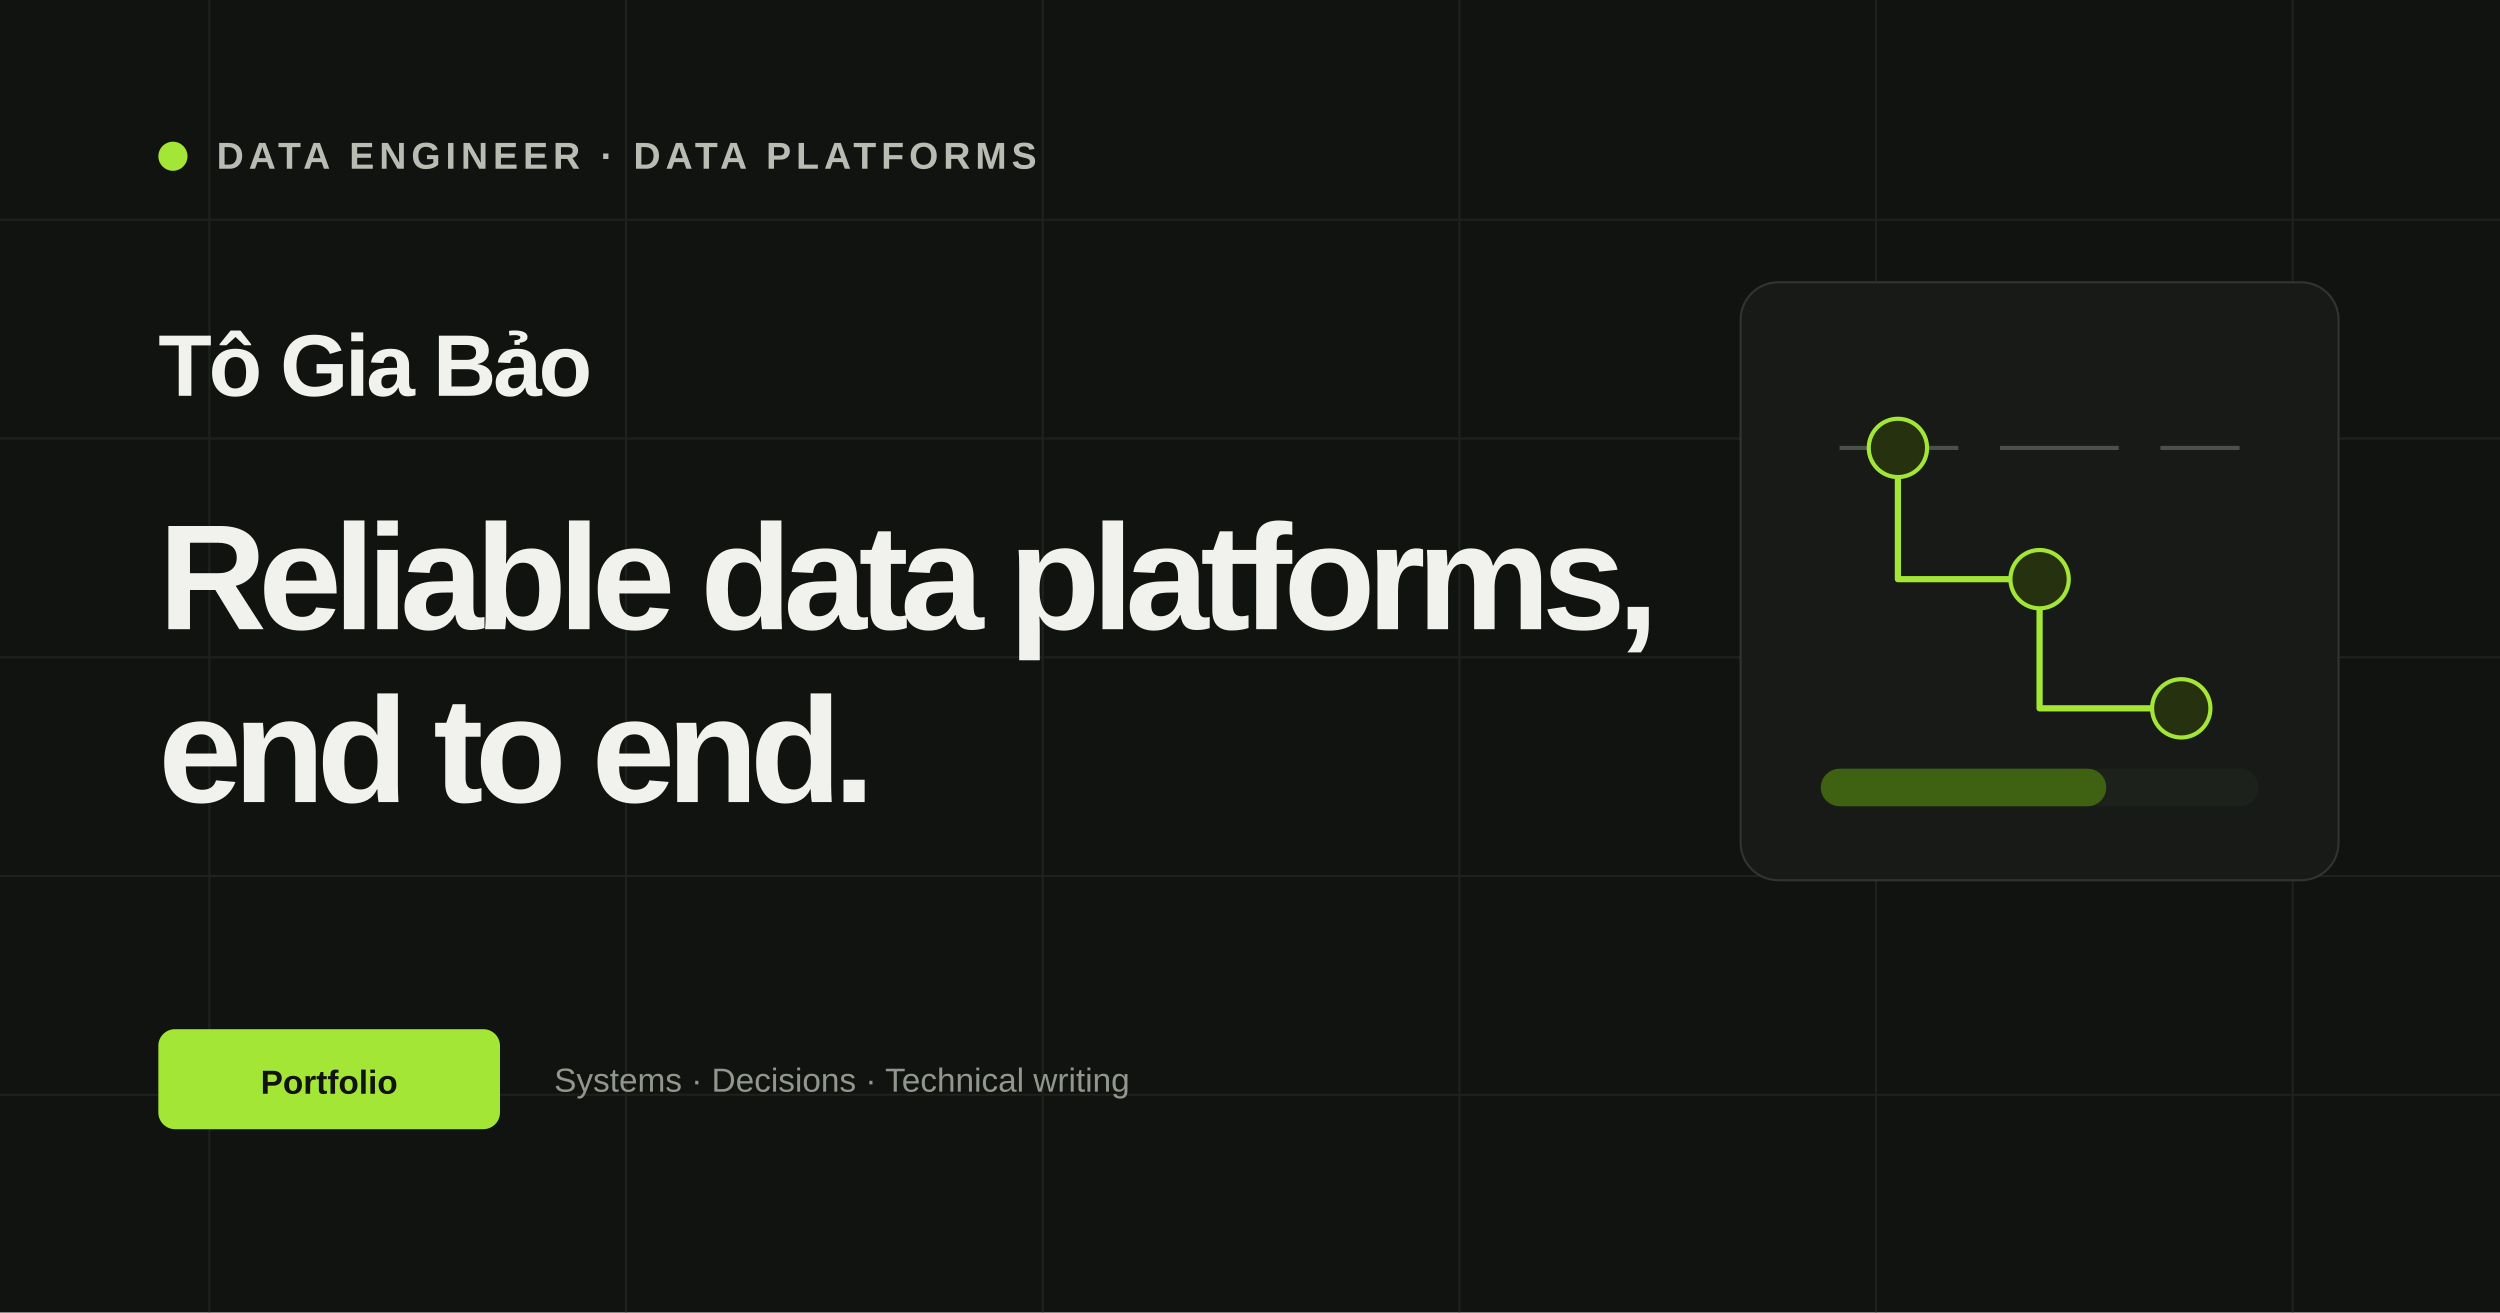
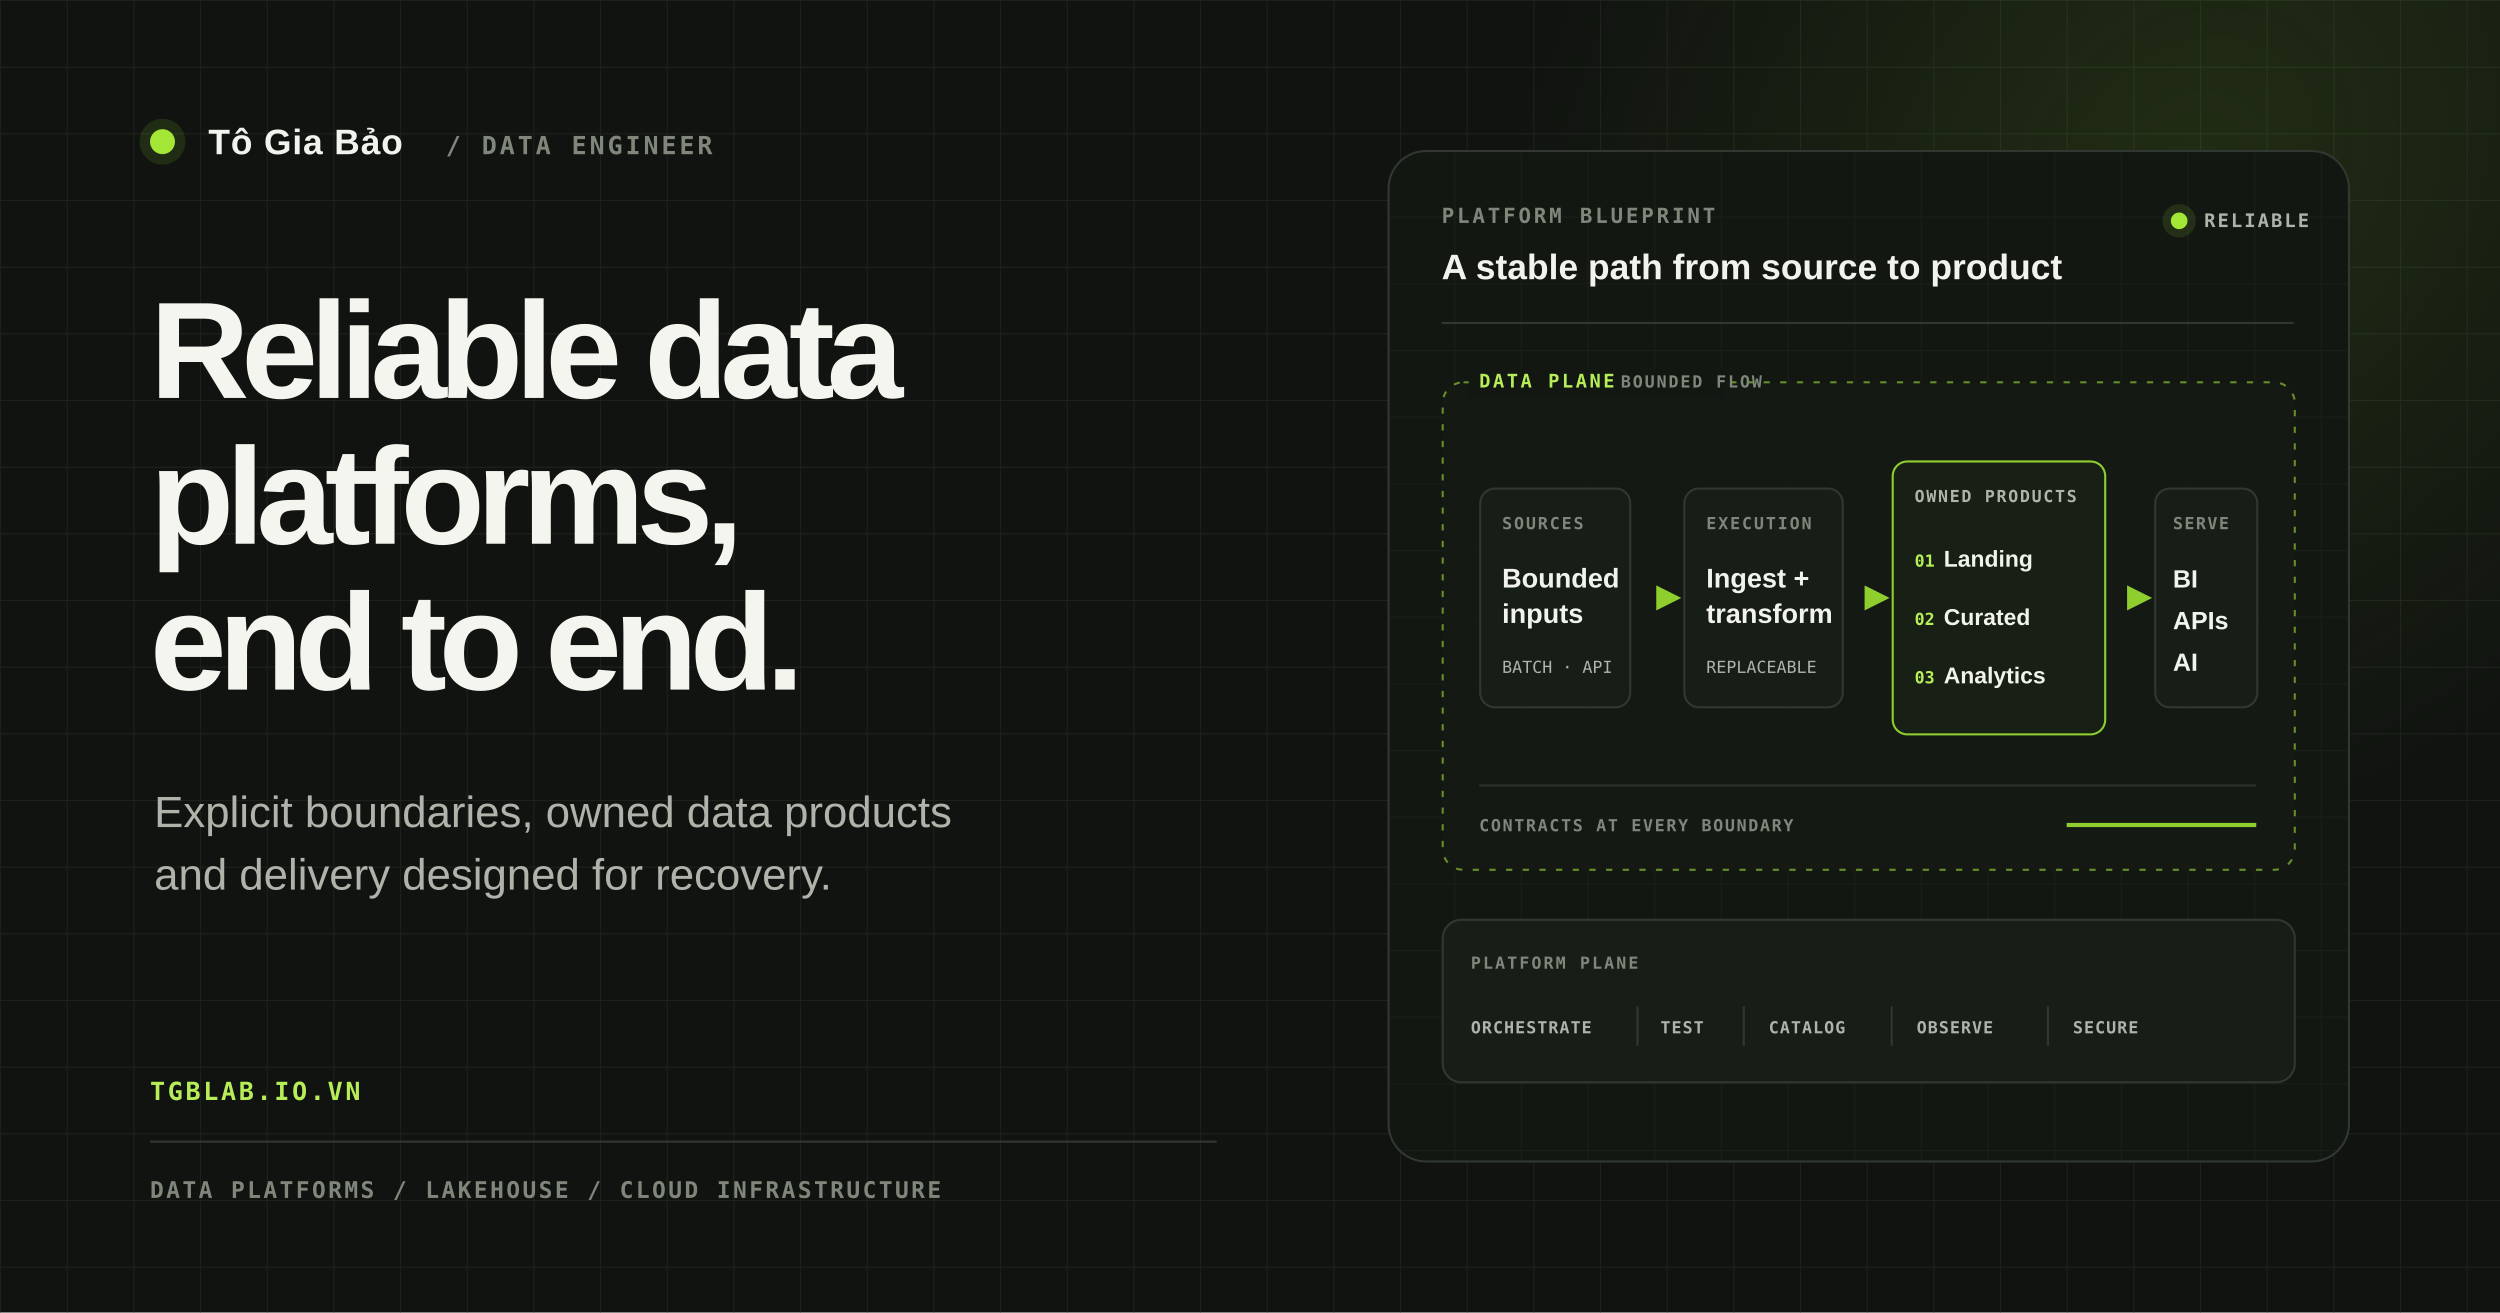
<svg xmlns="http://www.w3.org/2000/svg" width="1200" height="630" viewBox="0 0 1200 630" fill="none">
-   <rect width="1200" height="630" fill="#111310" />
-   <g opacity="0.42" stroke="#30352F">
-     <path d="M0 105.5H1200M0 210.5H1200M0 315.5H1200M0 420.5H1200M0 525.5H1200" />
-     <path d="M100.5 0V630M300.5 0V630M500.5 0V630M700.5 0V630M900.5 0V630M1100.5 0V630" />
-   </g>
-   <g transform="translate(76 68)">
-     <circle cx="7" cy="7" r="7" fill="#A3E635" />
-     <text x="28" y="13" fill="#B8BCB3" font-family="Arial, Helvetica, sans-serif" font-size="18" font-weight="700" letter-spacing="2.4">DATA ENGINEER · DATA PLATFORMS</text>
-   </g>
-   <text x="76" y="190" fill="#F1F2ED" font-family="Arial, Helvetica, sans-serif" font-size="42" font-weight="700" letter-spacing="-1.5">Tô Gia Bảo</text>
-   <text x="76" y="302" fill="#F1F2ED" font-family="Arial, Helvetica, sans-serif" font-size="72" font-weight="700" letter-spacing="-4">Reliable data platforms,</text>
-   <text x="76" y="385" fill="#F1F2ED" font-family="Arial, Helvetica, sans-serif" font-size="72" font-weight="700" letter-spacing="-4">end to end.</text>
-   <g transform="translate(76 494)">
-     <rect width="164" height="48" rx="8" fill="#A3E635" />
-     <text x="82" y="31" text-anchor="middle" fill="#111310" font-family="Arial, Helvetica, sans-serif" font-size="16" font-weight="700">Portfolio</text>
-     <text x="190" y="30" fill="#91978D" font-family="Arial, Helvetica, sans-serif" font-size="16">Systems · Decisions · Technical writing</text>
-   </g>
-   <g transform="translate(835 135)">
-     <rect x="0.5" y="0.5" width="287" height="287" rx="18" fill="#171A16" stroke="#30352F" />
-     <path d="M48 80H105M125 80H182M202 80H240" stroke="#4A5148" stroke-width="2" />
-     <path d="M76 80V143H144V205H212" stroke="#A3E635" stroke-width="3" stroke-linecap="round" stroke-linejoin="round" />
-     <circle cx="76" cy="80" r="14" fill="#26320F" stroke="#A3E635" stroke-width="2" />
-     <circle cx="144" cy="143" r="14" fill="#26320F" stroke="#A3E635" stroke-width="2" />
-     <circle cx="212" cy="205" r="14" fill="#26320F" stroke="#A3E635" stroke-width="2" />
-     <rect x="39" y="234" width="210" height="18" rx="9" fill="#1D211C" />
-     <rect x="39" y="234" width="137" height="18" rx="9" fill="#3F6212" />
+   <defs>
+     <pattern id="grid" width="32" height="32" patternUnits="userSpaceOnUse">
+       <path d="M32 0H0V32" stroke="#293029" stroke-width="1" />
+     </pattern>
+     <linearGradient id="edge-fade" x1="0" y1="0" x2="1" y2="0">
+       <stop stop-color="#B7EE58" stop-opacity="0" />
+       <stop offset="0.22" stop-color="#B7EE58" />
+       <stop offset="1" stop-color="#8FCE2F" />
+     </linearGradient>
+     <radialGradient id="glow" cx="0" cy="0" r="1" gradientTransform="translate(1050 80) rotate(135) scale(370 300)" gradientUnits="userSpaceOnUse">
+       <stop stop-color="#A3E635" stop-opacity="0.12" />
+       <stop offset="1" stop-color="#A3E635" stop-opacity="0" />
+     </radialGradient>
+     <marker id="arrow" markerWidth="6" markerHeight="6" refX="5" refY="3" orient="auto">
+       <path d="M0 0L6 3L0 6V0Z" fill="#8FCE2F" />
+     </marker>
+   </defs>
+   <rect width="1200" height="630" fill="#101310" />
+   <rect width="1200" height="630" fill="url(#grid)" opacity="0.48" />
+   <rect width="1200" height="630" fill="url(#glow)" />
+   <g font-family="'Helvetica Neue', Arial, sans-serif">
+     <g transform="translate(72 62)">
+       <circle cx="6" cy="6" r="6" fill="#A3E635" />
+       <circle cx="6" cy="6" r="11" fill="#A3E635" opacity="0.12" />
+       <text x="28" y="12" fill="#F1F3ED" font-size="17" font-weight="700" letter-spacing="0.4">Tô Gia Bảo</text>
+       <text x="142" y="12" fill="#7F877B" font-family="'SFMono-Regular', Consolas, monospace" font-size="12" font-weight="600" letter-spacing="1.4">/ DATA ENGINEER</text>
+     </g>
+     <text x="72" y="191" fill="#F4F5EF" font-size="66" font-weight="700" letter-spacing="-3.8">Reliable data</text>
+     <text x="72" y="261" fill="#F4F5EF" font-size="66" font-weight="700" letter-spacing="-3.8">platforms,</text>
+     <text x="72" y="331" fill="#F4F5EF" font-size="66" font-weight="700" letter-spacing="-3.8">end to end.</text>
+     <text x="74" y="397" fill="#AEB4AA" font-size="21" font-weight="400">Explicit boundaries, owned data products</text>
+     <text x="74" y="427" fill="#AEB4AA" font-size="21" font-weight="400">and delivery designed for recovery.</text>
+     <g transform="translate(72 517)" font-family="'SFMono-Regular', Consolas, monospace">
+       <text y="11" fill="#B7EE58" font-size="12" font-weight="700" letter-spacing="1.3">TGBLAB.IO.VN</text>
+       <path d="M0 31H512" stroke="#303831" />
+       <text y="58" fill="#7F877B" font-size="11" font-weight="600" letter-spacing="1.15">DATA PLATFORMS  /  LAKEHOUSE  /  CLOUD INFRASTRUCTURE</text>
+     </g>
+     <g transform="translate(666 72)">
+       <rect x="0.5" y="0.5" width="461" height="485" rx="18" fill="#121712" stroke="#303831" />
+       <rect x="1" y="1" width="460" height="484" rx="17" fill="url(#grid)" opacity="0.32" />
+       <g transform="translate(26 25)">
+         <text y="10" fill="#7F877B" font-family="'SFMono-Regular', Consolas, monospace" font-size="10" font-weight="700" letter-spacing="1.35">PLATFORM BLUEPRINT</text>
+         <text y="37" fill="#F1F3ED" font-size="17" font-weight="650">A stable path from source to product</text>
+         <circle cx="354" cy="9" r="4" fill="#A3E635" />
+         <circle cx="354" cy="9" r="8" fill="#A3E635" opacity="0.12" />
+         <text x="366" y="12" fill="#AEB4AA" font-family="'SFMono-Regular', Consolas, monospace" font-size="9" font-weight="700" letter-spacing="1">RELIABLE</text>
+         <path d="M0 58H409" stroke="#303831" />
+       </g>
+       <g transform="translate(26 111)">
+         <rect x="0.5" y="0.5" width="409" height="234" rx="10" fill="#141A15" fill-opacity="0.8" stroke="#668F29" stroke-dasharray="3 5" />
+         <rect x="13" y="-6" width="122" height="14" fill="#121712" />
+         <text x="18" y="3" fill="#B7EE58" font-family="'SFMono-Regular', Consolas, monospace" font-size="9" font-weight="700" letter-spacing="1.2">DATA PLANE</text>
+         <text x="86" y="3" fill="#7F877B" font-family="'SFMono-Regular', Consolas, monospace" font-size="8" font-weight="600" letter-spacing="0.9">BOUNDED FLOW</text>
+         <g transform="translate(18 51)">
+           <rect x="0.5" y="0.5" width="72" height="105" rx="7" fill="#171D17" stroke="#303831" />
+           <text x="11" y="20" fill="#7F877B" font-family="'SFMono-Regular', Consolas, monospace" font-size="8" font-weight="700" letter-spacing="0.9">SOURCES</text>
+           <text x="11" y="48" fill="#F1F3ED" font-size="13" font-weight="650">Bounded</text>
+           <text x="11" y="65" fill="#F1F3ED" font-size="13" font-weight="650">inputs</text>
+           <text x="11" y="89" fill="#AEB4AA" font-family="'SFMono-Regular', Consolas, monospace" font-size="8">BATCH · API</text>
+         </g>
+         <path d="M95 104H113" stroke="url(#edge-fade)" stroke-width="2" marker-end="url(#arrow)" />
+         <g transform="translate(116 51)">
+           <rect x="0.5" y="0.5" width="76" height="105" rx="7" fill="#171D17" stroke="#303831" />
+           <text x="11" y="20" fill="#7F877B" font-family="'SFMono-Regular', Consolas, monospace" font-size="8" font-weight="700" letter-spacing="0.9">EXECUTION</text>
+           <text x="11" y="48" fill="#F1F3ED" font-size="13" font-weight="650">Ingest +</text>
+           <text x="11" y="65" fill="#F1F3ED" font-size="13" font-weight="650">transform</text>
+           <text x="11" y="89" fill="#AEB4AA" font-family="'SFMono-Regular', Consolas, monospace" font-size="8">REPLACEABLE</text>
+         </g>
+         <path d="M195 104H213" stroke="url(#edge-fade)" stroke-width="2" marker-end="url(#arrow)" />
+         <g transform="translate(216 38)">
+           <rect x="0.5" y="0.5" width="102" height="131" rx="7" fill="#182016" stroke="#8FCE2F" />
+           <text x="11" y="20" fill="#AEB4AA" font-family="'SFMono-Regular', Consolas, monospace" font-size="8" font-weight="700" letter-spacing="0.8">OWNED PRODUCTS</text>
+           <g font-size="11" font-weight="600">
+             <text x="25" y="51" fill="#F1F3ED">Landing</text>
+             <text x="25" y="79" fill="#F1F3ED">Curated</text>
+             <text x="25" y="107" fill="#F1F3ED">Analytics</text>
+           </g>
+           <g fill="#B7EE58" font-family="'SFMono-Regular', Consolas, monospace" font-size="8" font-weight="700">
+             <text x="11" y="51">01</text>
+             <text x="11" y="79">02</text>
+             <text x="11" y="107">03</text>
+           </g>
+         </g>
+         <path d="M321 104H339" stroke="url(#edge-fade)" stroke-width="2" marker-end="url(#arrow)" />
+         <g transform="translate(342 51)">
+           <rect x="0.5" y="0.5" width="49" height="105" rx="7" fill="#171D17" stroke="#303831" />
+           <text x="9" y="20" fill="#7F877B" font-family="'SFMono-Regular', Consolas, monospace" font-size="8" font-weight="700" letter-spacing="0.7">SERVE</text>
+           <text x="9" y="48" fill="#F1F3ED" font-size="12" font-weight="650">BI</text>
+           <text x="9" y="68" fill="#F1F3ED" font-size="12" font-weight="650">APIs</text>
+           <text x="9" y="88" fill="#F1F3ED" font-size="12" font-weight="650">AI</text>
+         </g>
+         <path d="M18 194H391" stroke="#2A322B" />
+         <text x="18" y="216" fill="#7F877B" font-family="'SFMono-Regular', Consolas, monospace" font-size="8" font-weight="600" letter-spacing="0.8">CONTRACTS AT EVERY BOUNDARY</text>
+         <path d="M300 213H391" stroke="#8FCE2F" stroke-width="2" />
+       </g>
+       <g transform="translate(26 369)">
+         <rect x="0.5" y="0.5" width="409" height="78" rx="9" fill="#171D17" stroke="#303831" />
+         <text x="14" y="24" fill="#7F877B" font-family="'SFMono-Regular', Consolas, monospace" font-size="8" font-weight="700" letter-spacing="1">PLATFORM PLANE</text>
+         <g fill="#AEB4AA" font-family="'SFMono-Regular', Consolas, monospace" font-size="8" font-weight="600" letter-spacing="0.5">
+           <text x="14" y="55">ORCHESTRATE</text>
+           <text x="105" y="55">TEST</text>
+           <text x="157" y="55">CATALOG</text>
+           <text x="228" y="55">OBSERVE</text>
+           <text x="303" y="55">SECURE</text>
+         </g>
+         <g stroke="#303831">
+           <path d="M94 42V61" />
+           <path d="M145 42V61" />
+           <path d="M216 42V61" />
+           <path d="M291 42V61" />
+         </g>
+       </g>
+     </g>
  </g>
</svg>
